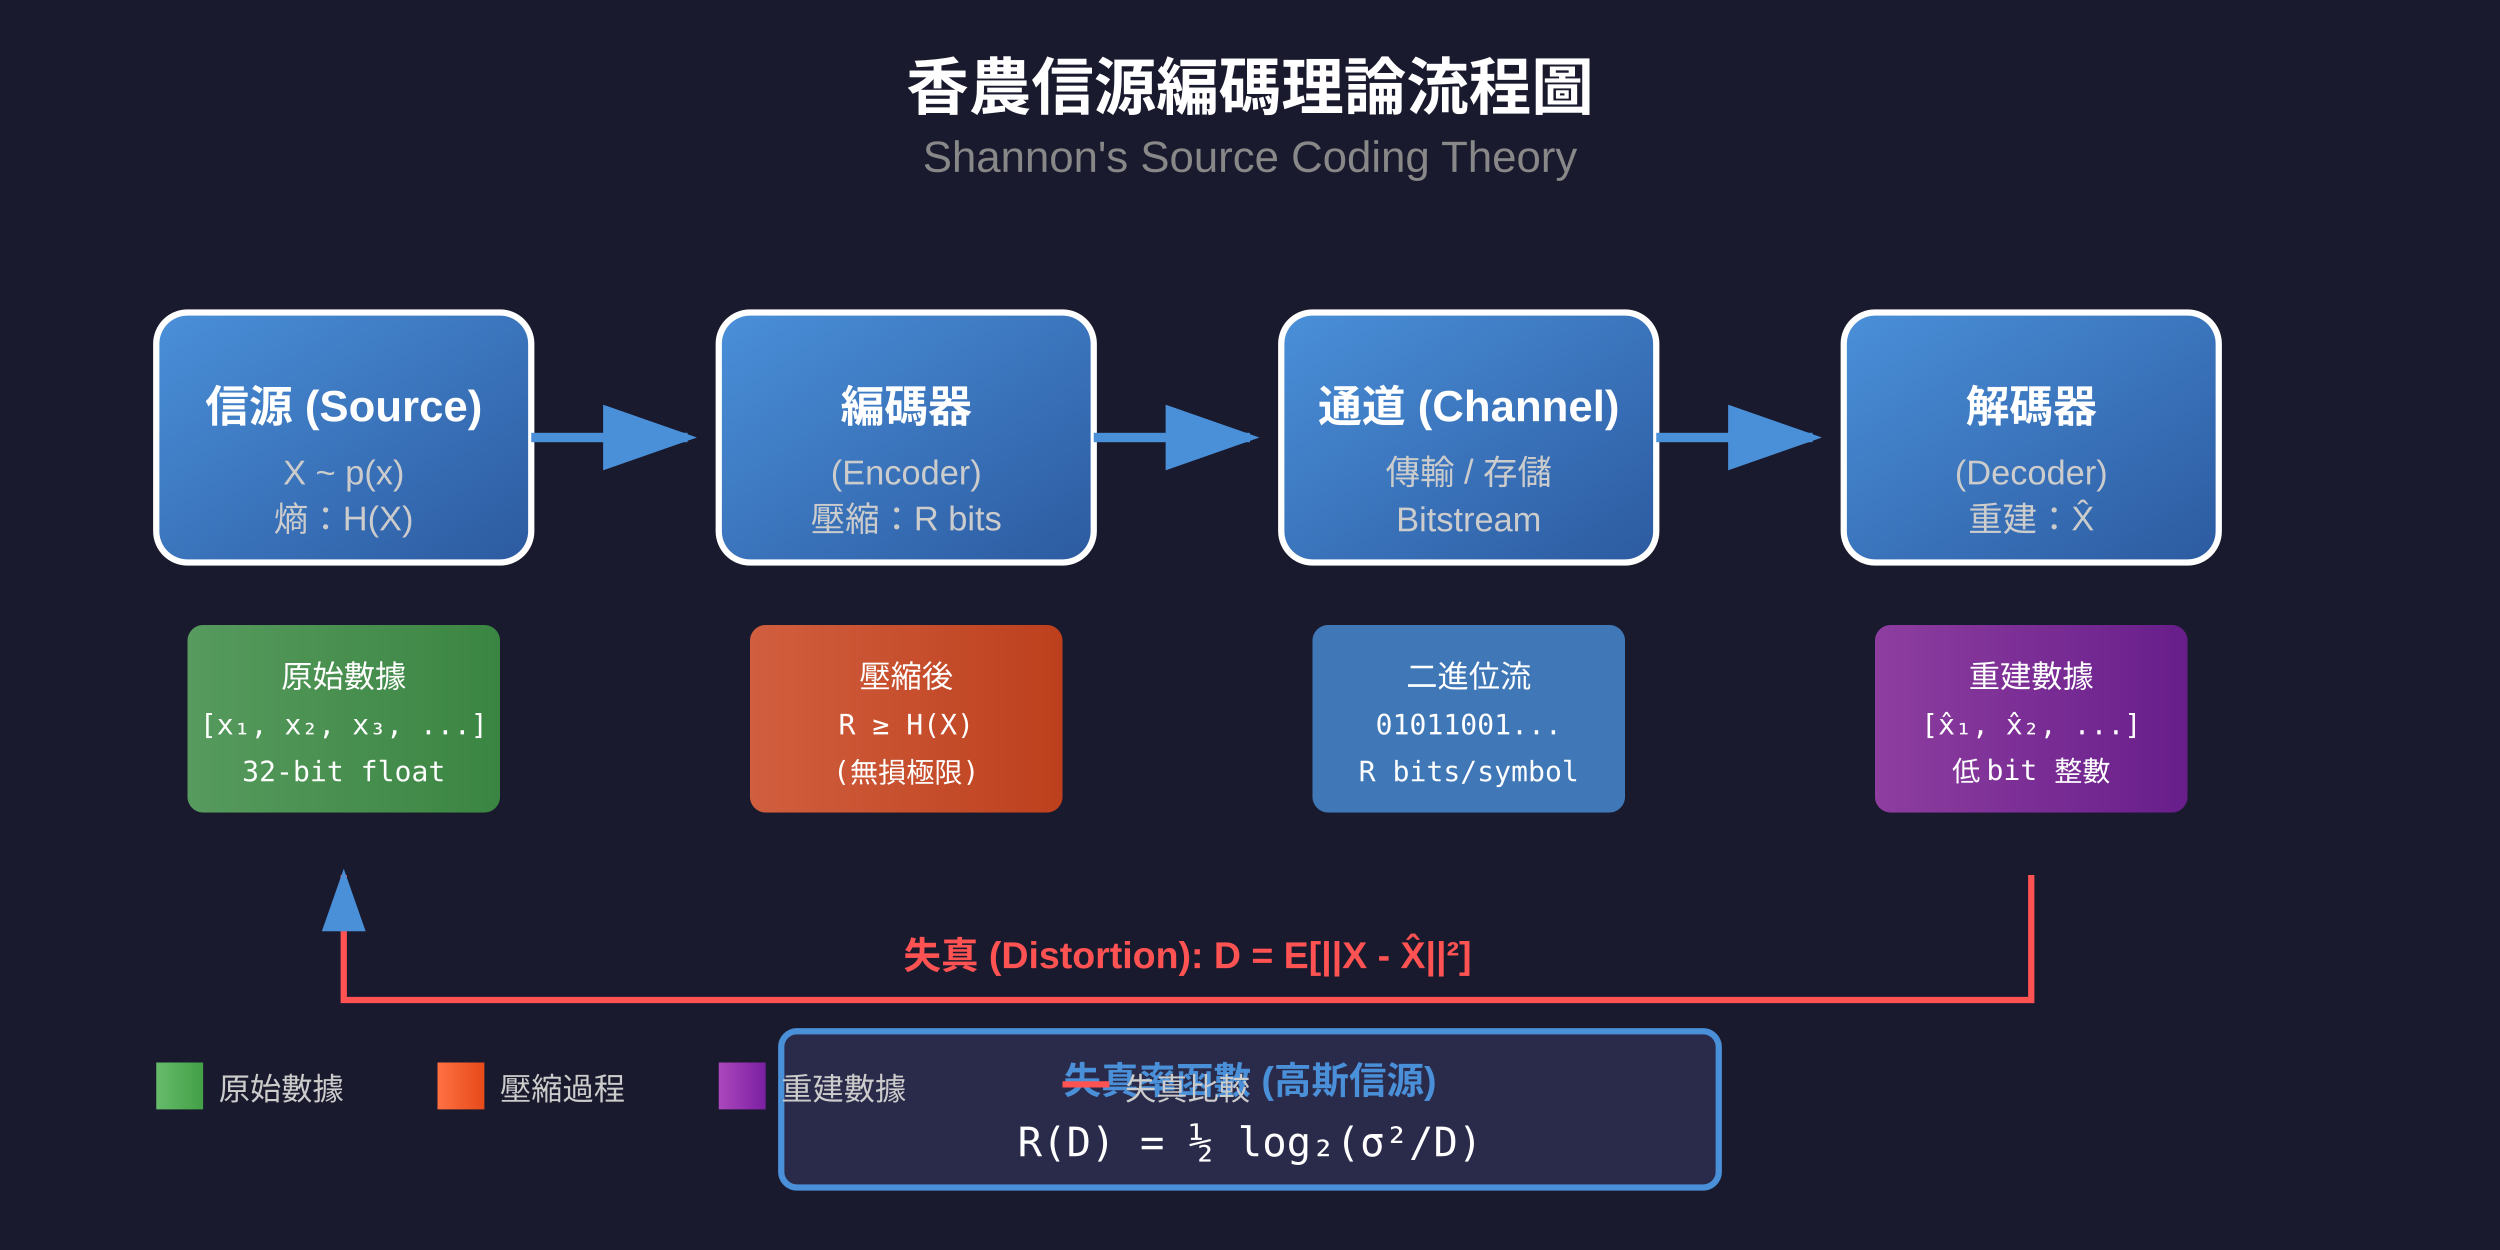
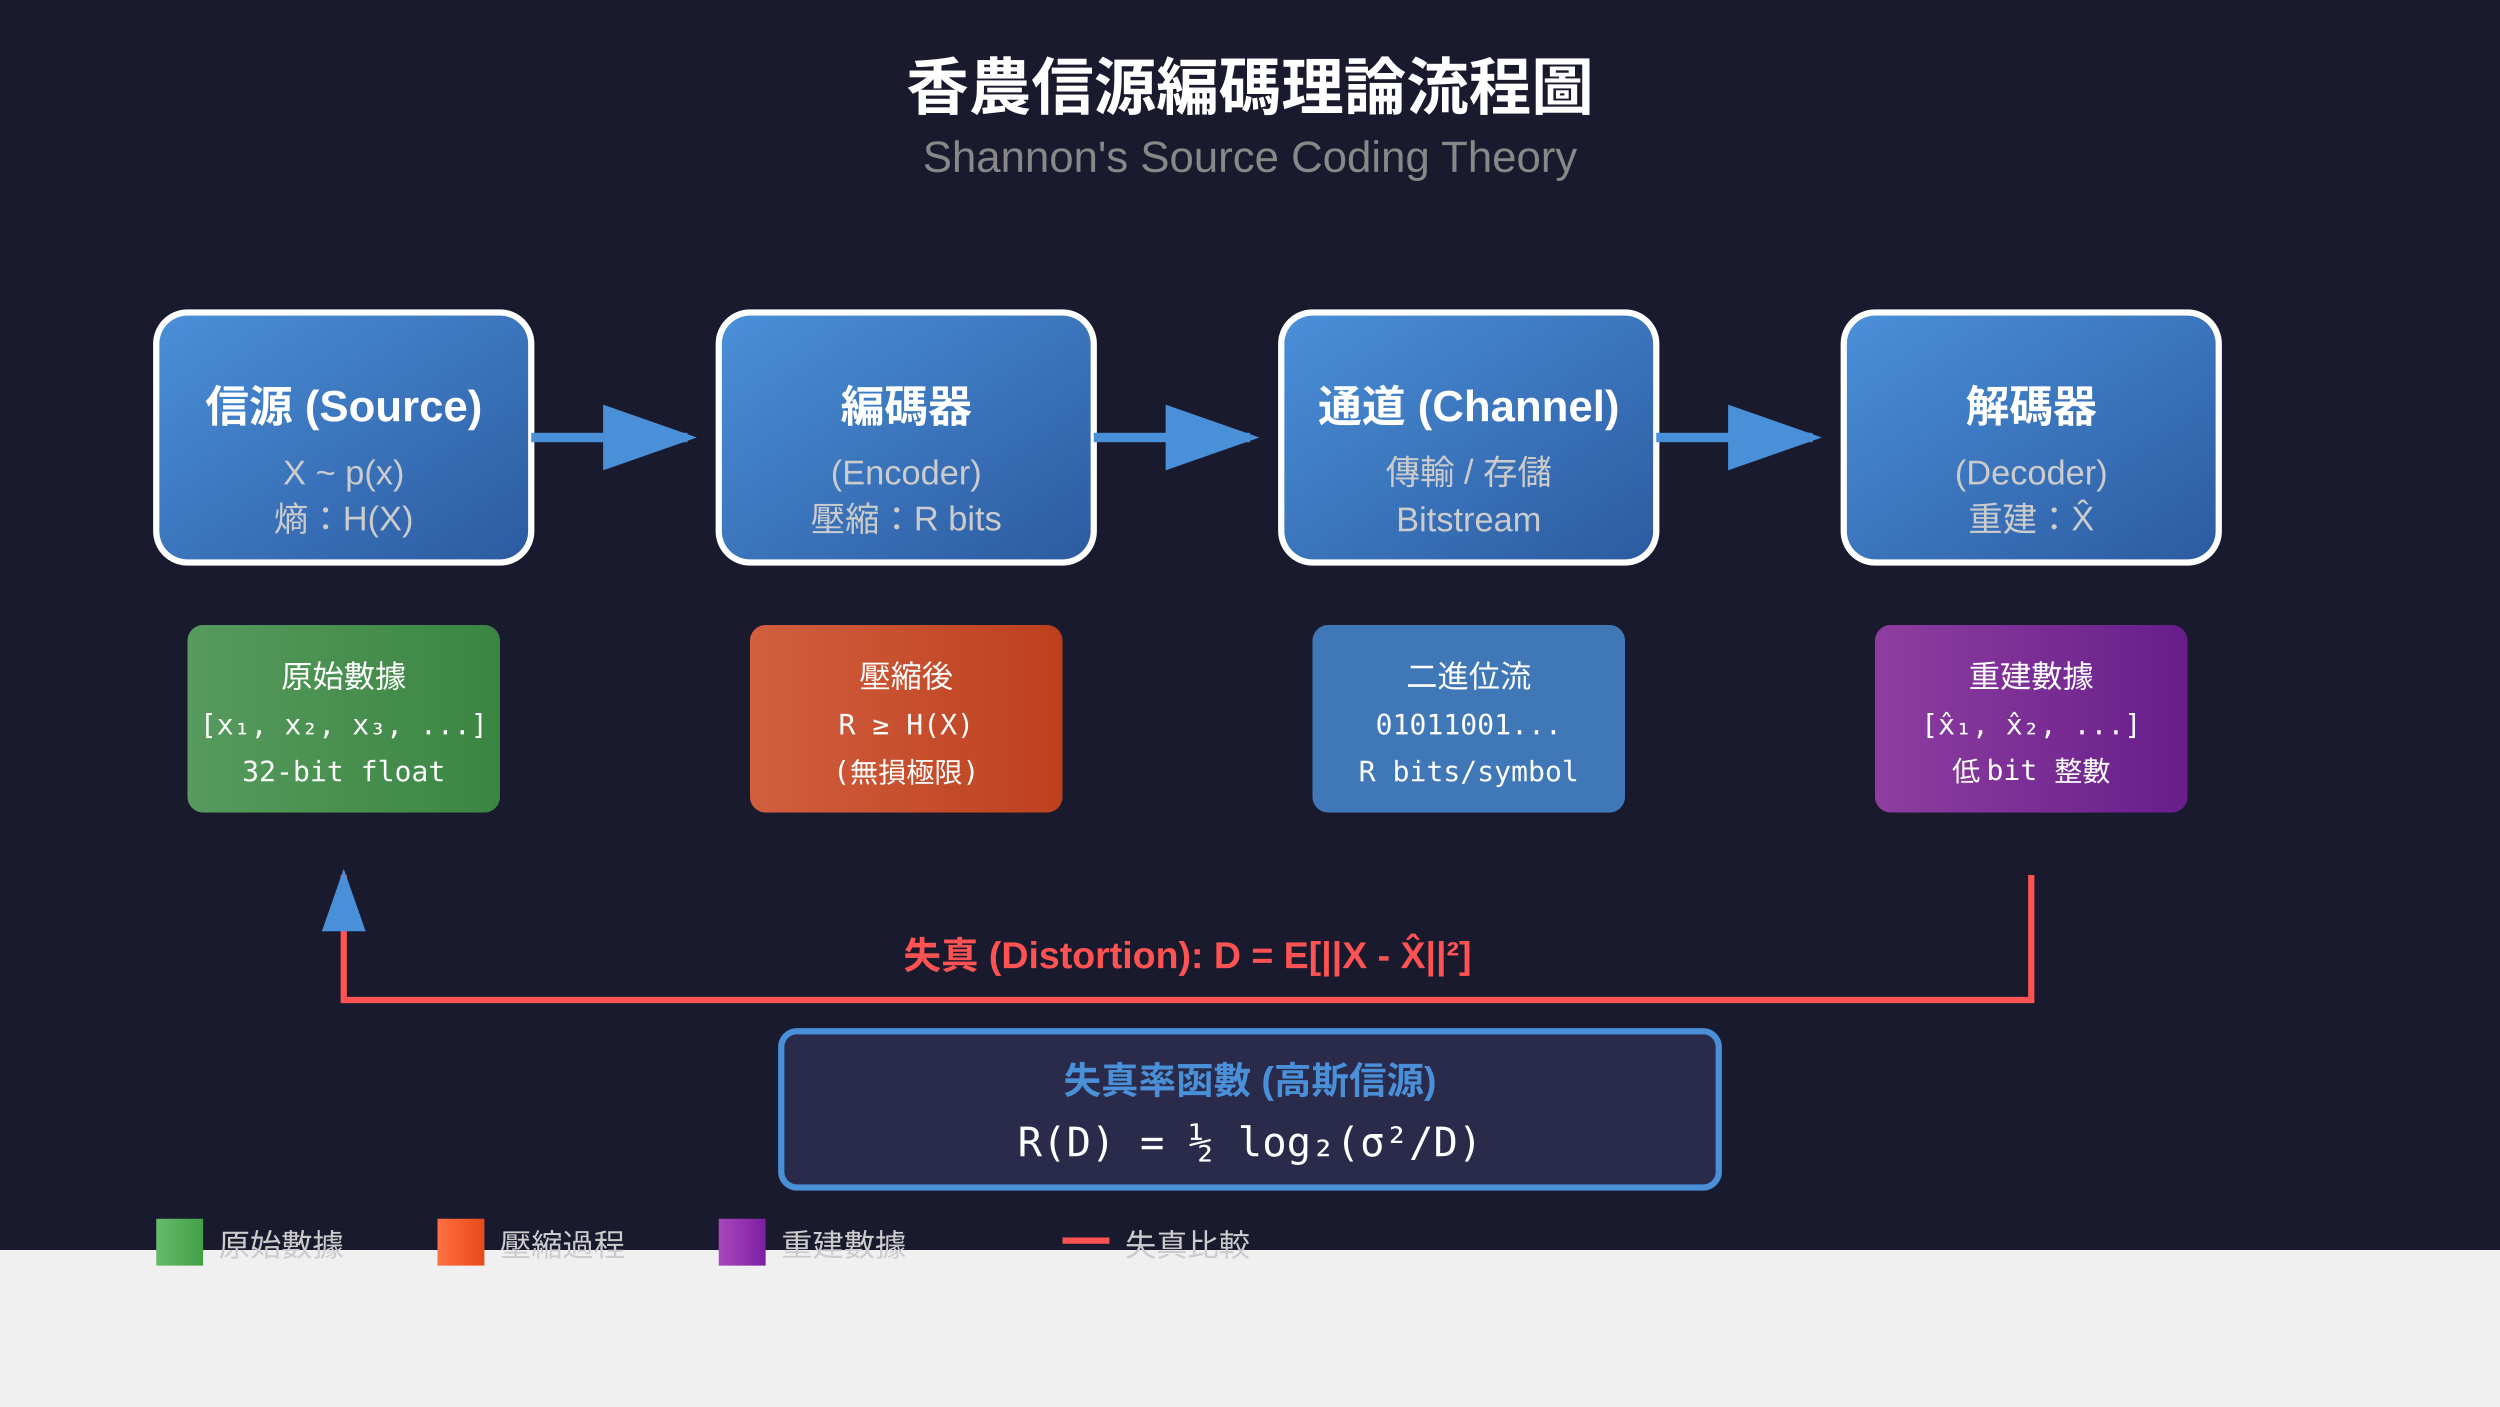
- <svg xmlns="http://www.w3.org/2000/svg" viewBox="0 0 800 400">
+ <svg xmlns="http://www.w3.org/2000/svg" viewBox="0 0 800 450">
  <defs>
    <marker id="arrowhead" markerWidth="10" markerHeight="7" refX="9" refY="3.5" orient="auto">
      <polygon points="0 0, 10 3.5, 0 7" fill="#4a90d9" />
    </marker>
    <linearGradient id="boxGradient" x1="0%" y1="0%" x2="100%" y2="100%">
      <stop offset="0%" style="stop-color:#4a90d9;stop-opacity:1" />
      <stop offset="100%" style="stop-color:#2c5aa0;stop-opacity:1" />
    </linearGradient>
    <linearGradient id="dataGradient" x1="0%" y1="0%" x2="100%" y2="0%">
      <stop offset="0%" style="stop-color:#66bb6a;stop-opacity:1" />
      <stop offset="100%" style="stop-color:#43a047;stop-opacity:1" />
    </linearGradient>
    <linearGradient id="compressedGradient" x1="0%" y1="0%" x2="100%" y2="0%">
      <stop offset="0%" style="stop-color:#ff7043;stop-opacity:1" />
      <stop offset="100%" style="stop-color:#e64a19;stop-opacity:1" />
    </linearGradient>
    <linearGradient id="reconstructedGradient" x1="0%" y1="0%" x2="100%" y2="0%">
      <stop offset="0%" style="stop-color:#ab47bc;stop-opacity:1" />
      <stop offset="100%" style="stop-color:#7b1fa2;stop-opacity:1" />
    </linearGradient>
  </defs>
  <rect width="800" height="400" fill="#1a1a2e" />
  <text x="400" y="35" text-anchor="middle" font-family="Arial, sans-serif" font-size="20" font-weight="bold" fill="#ffffff">香農信源編碼理論流程圖</text>
  <text x="400" y="55" text-anchor="middle" font-family="Arial, sans-serif" font-size="14" fill="#888888">Shannon's Source Coding Theory</text>
  <rect x="50" y="100" width="120" height="80" rx="10" fill="url(#boxGradient)" stroke="#ffffff" stroke-width="2" />
  <text x="110" y="135" text-anchor="middle" font-family="Arial, sans-serif" font-size="14" font-weight="bold" fill="#ffffff">信源 (Source)</text>
  <text x="110" y="155" text-anchor="middle" font-family="Arial, sans-serif" font-size="11" fill="#cccccc">X ~ p(x)</text>
  <text x="110" y="170" text-anchor="middle" font-family="Arial, sans-serif" font-size="11" fill="#cccccc">熵：H(X)</text>
  <rect x="60" y="200" width="100" height="60" rx="5" fill="url(#dataGradient)" opacity="0.8" />
  <text x="110" y="220" text-anchor="middle" font-family="monospace" font-size="10" fill="#ffffff">原始數據</text>
  <text x="110" y="235" text-anchor="middle" font-family="monospace" font-size="9" fill="#ffffff">[x₁, x₂, x₃, ...]</text>
  <text x="110" y="250" text-anchor="middle" font-family="monospace" font-size="9" fill="#ffffff">32-bit float</text>
  <line x1="170" y1="140" x2="220" y2="140" stroke="#4a90d9" stroke-width="3" marker-end="url(#arrowhead)" />
  <rect x="230" y="100" width="120" height="80" rx="10" fill="url(#boxGradient)" stroke="#ffffff" stroke-width="2" />
  <text x="290" y="135" text-anchor="middle" font-family="Arial, sans-serif" font-size="14" font-weight="bold" fill="#ffffff">編碼器</text>
  <text x="290" y="155" text-anchor="middle" font-family="Arial, sans-serif" font-size="11" fill="#cccccc">(Encoder)</text>
  <text x="290" y="170" text-anchor="middle" font-family="Arial, sans-serif" font-size="11" fill="#cccccc">壓縮：R bits</text>
  <rect x="240" y="200" width="100" height="60" rx="5" fill="url(#compressedGradient)" opacity="0.8" />
  <text x="290" y="220" text-anchor="middle" font-family="monospace" font-size="10" fill="#ffffff">壓縮後</text>
  <text x="290" y="235" text-anchor="middle" font-family="monospace" font-size="9" fill="#ffffff">R ≥ H(X)</text>
  <text x="290" y="250" text-anchor="middle" font-family="monospace" font-size="9" fill="#ffffff">(無損極限)</text>
  <line x1="350" y1="140" x2="400" y2="140" stroke="#4a90d9" stroke-width="3" marker-end="url(#arrowhead)" />
  <rect x="410" y="100" width="120" height="80" rx="10" fill="url(#boxGradient)" stroke="#ffffff" stroke-width="2" />
  <text x="470" y="135" text-anchor="middle" font-family="Arial, sans-serif" font-size="14" font-weight="bold" fill="#ffffff">通道 (Channel)</text>
  <text x="470" y="155" text-anchor="middle" font-family="Arial, sans-serif" font-size="11" fill="#cccccc">傳輸 / 存儲</text>
  <text x="470" y="170" text-anchor="middle" font-family="Arial, sans-serif" font-size="11" fill="#cccccc">Bitstream</text>
  <rect x="420" y="200" width="100" height="60" rx="5" fill="#4a90d9" opacity="0.8" />
  <text x="470" y="220" text-anchor="middle" font-family="monospace" font-size="10" fill="#ffffff">二進位流</text>
  <text x="470" y="235" text-anchor="middle" font-family="monospace" font-size="9" fill="#ffffff">01011001...</text>
  <text x="470" y="250" text-anchor="middle" font-family="monospace" font-size="9" fill="#ffffff">R bits/symbol</text>
  <line x1="530" y1="140" x2="580" y2="140" stroke="#4a90d9" stroke-width="3" marker-end="url(#arrowhead)" />
  <rect x="590" y="100" width="120" height="80" rx="10" fill="url(#boxGradient)" stroke="#ffffff" stroke-width="2" />
  <text x="650" y="135" text-anchor="middle" font-family="Arial, sans-serif" font-size="14" font-weight="bold" fill="#ffffff">解碼器</text>
  <text x="650" y="155" text-anchor="middle" font-family="Arial, sans-serif" font-size="11" fill="#cccccc">(Decoder)</text>
  <text x="650" y="170" text-anchor="middle" font-family="Arial, sans-serif" font-size="11" fill="#cccccc">重建：X̂</text>
  <rect x="600" y="200" width="100" height="60" rx="5" fill="url(#reconstructedGradient)" opacity="0.8" />
  <text x="650" y="220" text-anchor="middle" font-family="monospace" font-size="10" fill="#ffffff">重建數據</text>
  <text x="650" y="235" text-anchor="middle" font-family="monospace" font-size="9" fill="#ffffff">[x̂₁, x̂₂, ...]</text>
  <text x="650" y="250" text-anchor="middle" font-family="monospace" font-size="9" fill="#ffffff">低 bit 整數</text>
  <path d="M 650 280 L 650 320 L 110 320 L 110 280" stroke="#ff5252" stroke-width="2" fill="none" marker-end="url(#arrowhead)" />
  <text x="380" y="310" text-anchor="middle" font-family="Arial, sans-serif" font-size="12" font-weight="bold" fill="#ff5252">失真 (Distortion): D = E[||X - X̂||²]</text>
  <rect x="250" y="330" width="300" height="50" rx="5" fill="#2a2a4a" stroke="#4a90d9" stroke-width="2" />
  <text x="400" y="350" text-anchor="middle" font-family="Arial, sans-serif" font-size="12" font-weight="bold" fill="#4a90d9">失真率函數 (高斯信源)</text>
  <text x="400" y="370" text-anchor="middle" font-family="monospace" font-size="13" fill="#ffffff">R(D) = ½ log₂(σ²/D)</text>
-   <rect x="50" y="340" width="15" height="15" fill="url(#dataGradient)" />
-   <text x="70" y="352" font-family="Arial, sans-serif" font-size="10" fill="#cccccc">原始數據</text>
-   <rect x="140" y="340" width="15" height="15" fill="url(#compressedGradient)" />
-   <text x="160" y="352" font-family="Arial, sans-serif" font-size="10" fill="#cccccc">壓縮過程</text>
-   <rect x="230" y="340" width="15" height="15" fill="url(#reconstructedGradient)" />
-   <text x="250" y="352" font-family="Arial, sans-serif" font-size="10" fill="#cccccc">重建數據</text>
-   <line x1="340" y1="347" x2="355" y2="347" stroke="#ff5252" stroke-width="2" />
-   <text x="360" y="352" font-family="Arial, sans-serif" font-size="10" fill="#cccccc">失真比較</text>
+   <rect x="50" y="390" width="15" height="15" fill="url(#dataGradient)" />
+   <text x="70" y="402" font-family="Arial, sans-serif" font-size="10" fill="#cccccc">原始數據</text>
+   <rect x="140" y="390" width="15" height="15" fill="url(#compressedGradient)" />
+   <text x="160" y="402" font-family="Arial, sans-serif" font-size="10" fill="#cccccc">壓縮過程</text>
+   <rect x="230" y="390" width="15" height="15" fill="url(#reconstructedGradient)" />
+   <text x="250" y="402" font-family="Arial, sans-serif" font-size="10" fill="#cccccc">重建數據</text>
+   <line x1="340" y1="397" x2="355" y2="397" stroke="#ff5252" stroke-width="2" />
+   <text x="360" y="402" font-family="Arial, sans-serif" font-size="10" fill="#cccccc">失真比較</text>
</svg>
